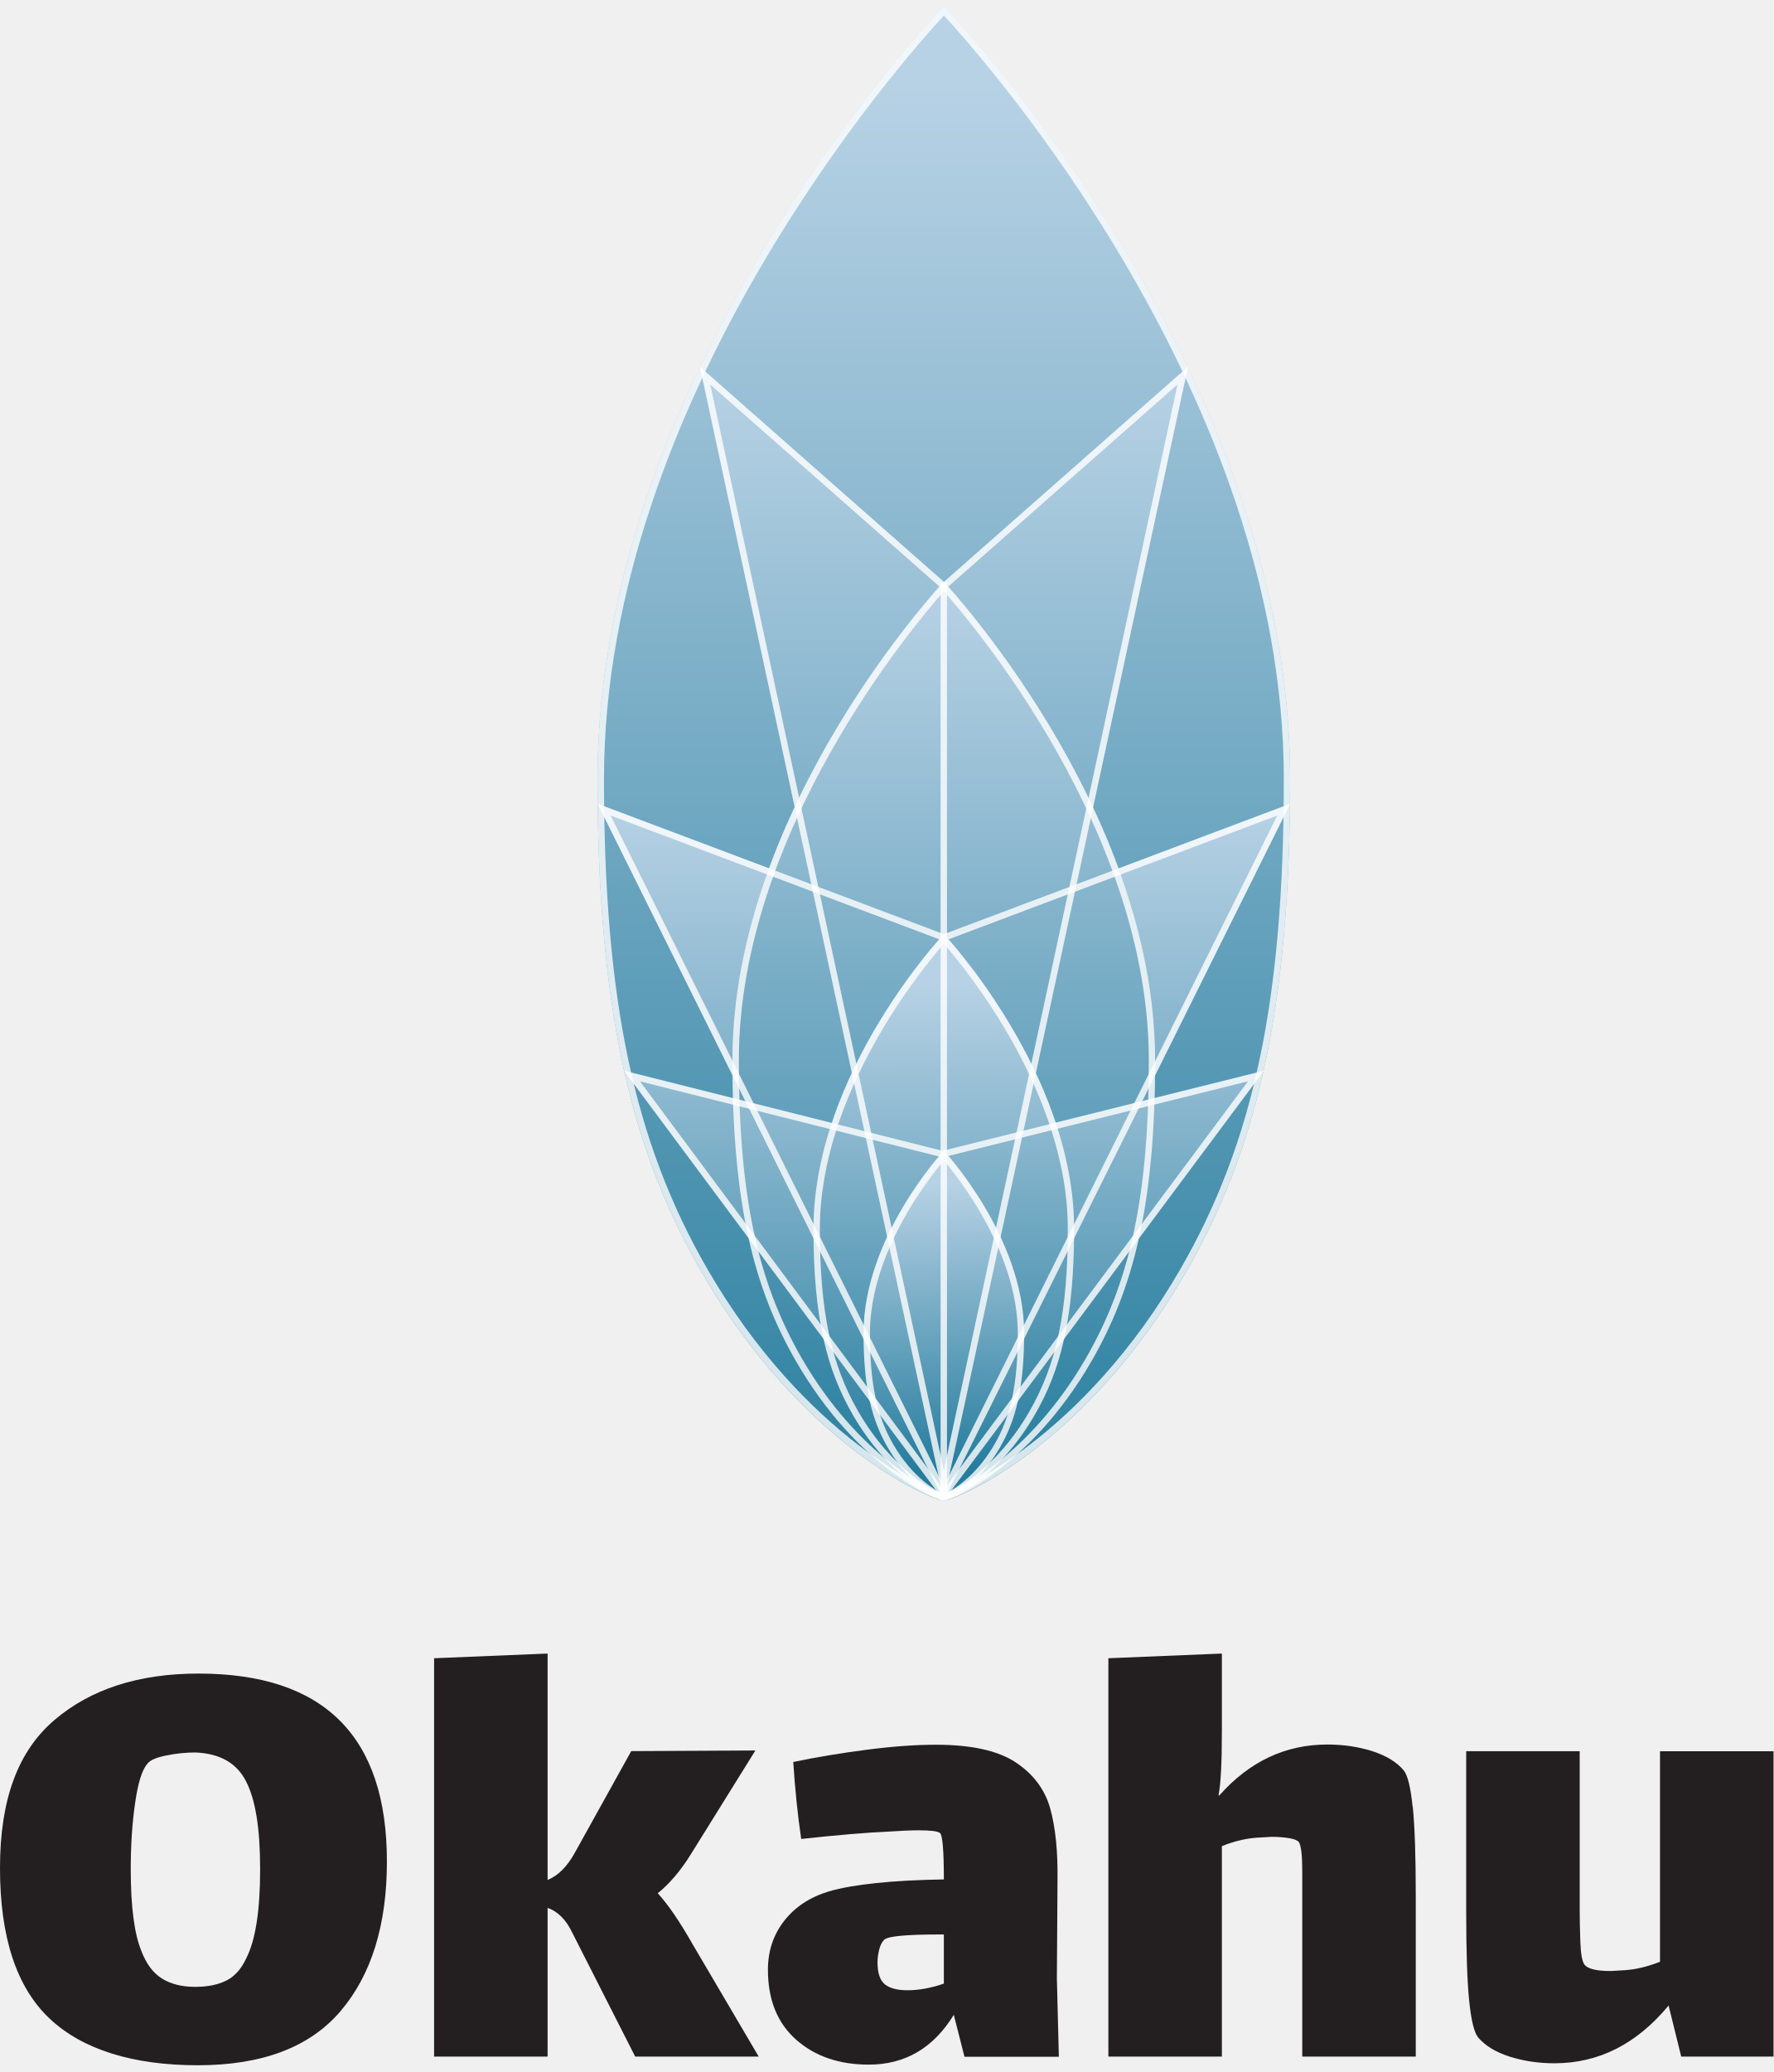
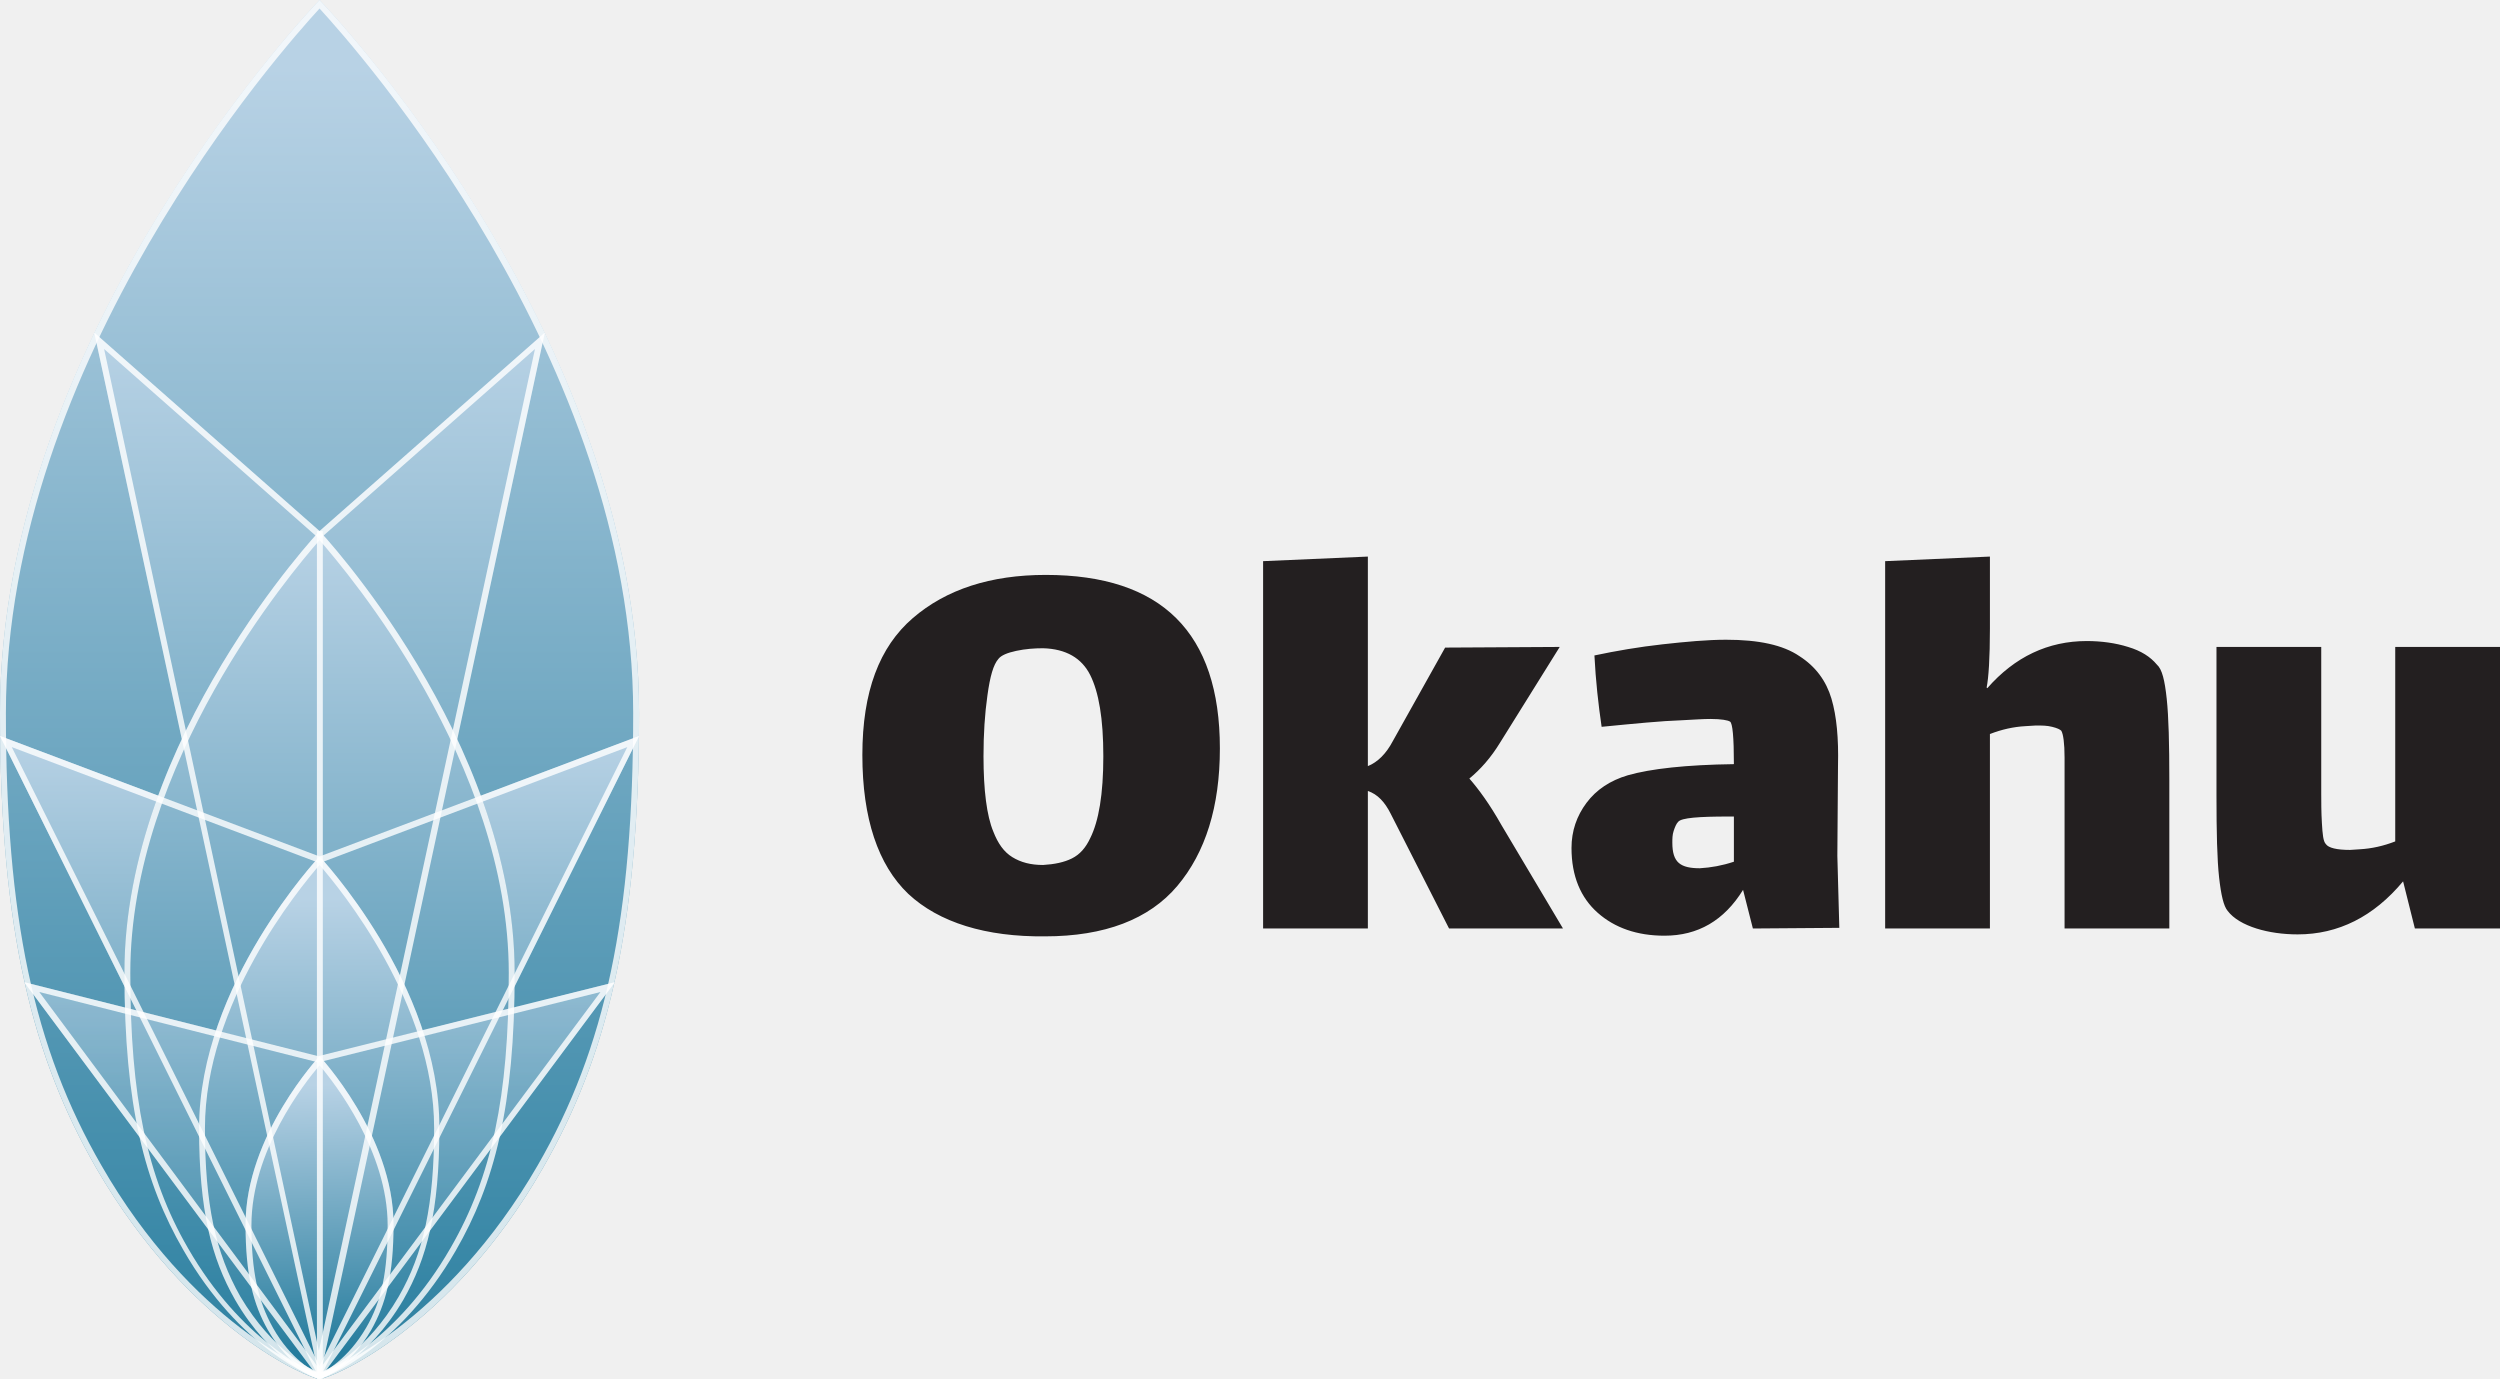
- <svg xmlns="http://www.w3.org/2000/svg" width="250" height="292" viewBox="0 0 250 292" fill="none">
-   <path d="M6.97 284.45C2.32 280.05 0 272.99 0 263.26C0 253.53 2.56 246.76 7.67 242.4C12.78 238.04 19.55 235.85 27.97 235.85C45.68 235.85 54.54 244.68 54.54 262.33C54.54 271.25 52.37 278.27 48.04 283.38C43.7 288.5 36.98 291.05 27.88 291.05C18.78 291.05 11.61 288.85 6.97 284.45ZM31.9 279.12C33.08 278.53 34.02 277.48 34.71 275.98C36.02 273.42 36.67 269.24 36.67 263.44C36.67 257.64 36.01 253.65 34.71 251.09C33.4 248.47 31 247.1 27.51 246.97C26.2 246.97 24.84 247.11 23.44 247.39C22.04 247.67 21.15 248.06 20.77 248.56C20.02 249.43 19.44 251.29 19.04 254.13C18.63 256.97 18.43 260.07 18.43 263.44C18.43 268.68 18.93 272.52 19.93 274.95C20.62 276.76 21.58 278.05 22.83 278.83C24.08 279.61 25.64 280 27.51 280C29.26 280 30.72 279.71 31.91 279.11L31.9 279.12Z" fill="#231F20" />
-   <path d="M106.94 289.83H89.54L80.65 272.33C79.78 270.52 78.62 269.37 77.19 268.87V289.83H61.19V233.69L77.19 233.03V264.94C78.69 264.32 79.96 263.04 81.03 261.1L88.98 246.78L106.48 246.69L97.4 261.29C95.97 263.6 94.41 265.44 92.72 266.81C94.15 268.37 95.78 270.74 97.59 273.92L106.95 289.83H106.94Z" fill="#231F20" />
-   <path d="M135.95 289.83L134.45 283.94C131.58 288.62 127.59 290.96 122.47 290.96C118.29 290.96 114.88 289.79 112.23 287.45C109.58 285.11 108.25 281.82 108.25 277.58C108.25 274.96 109.01 272.67 110.54 270.7C112.07 268.74 114.17 267.35 116.86 266.54C120.35 265.54 125.75 264.98 133.05 264.86C133.05 260.74 132.86 258.56 132.49 258.31C132.18 258.06 131.18 257.94 129.5 257.94C128.44 257.94 126.97 258 125.1 258.13C122.11 258.26 118.05 258.6 112.94 259.16C112.44 255.79 112.07 252.17 111.82 248.31C115.13 247.62 118.59 247.05 122.21 246.58C125.83 246.11 129.07 245.88 131.94 245.88C136.93 245.88 140.67 246.71 143.17 248.36C145.66 250.01 147.29 252.18 148.04 254.86C148.79 257.54 149.13 260.94 149.07 265.06L148.98 278.81L149.26 289.85H135.97L135.95 289.83ZM133.05 279.54V272.62H132.3C127.68 272.62 125.13 272.87 124.63 273.37C124.32 273.68 124.08 274.15 123.93 274.77C123.77 275.39 123.7 275.99 123.7 276.55C123.7 278.05 124.04 279.08 124.73 279.64C125.42 280.2 126.48 280.48 127.91 280.48C129.53 280.48 131.25 280.17 133.06 279.54H133.05Z" fill="#231F20" />
-   <path d="M199.15 254.65C199.43 257.4 199.57 261.57 199.57 267.19V289.83H183.57V263.68C183.57 261.47 183.41 260.11 183.1 259.61C182.91 259.36 182.46 259.17 181.74 259.05C181.02 258.93 180.2 258.86 179.26 258.86L177.67 258.95C175.92 259.01 174.11 259.42 172.24 260.17V289.83H156.24V233.69L172.24 233.03V243.98C172.24 248.47 172.08 251.46 171.77 252.96L171.86 253.05C176.1 248.25 181.18 245.85 187.11 245.85C189.36 245.85 191.46 246.16 193.43 246.78C195.39 247.41 196.88 248.31 197.87 249.49C198.43 250.18 198.85 251.89 199.13 254.64L199.15 254.65Z" fill="#231F20" />
-   <path d="M250 246.79V289.83H236.99L235.21 282.63C230.72 288.06 225.35 290.77 219.12 290.77C216.88 290.77 214.77 290.46 212.8 289.83C210.83 289.2 209.35 288.3 208.36 287.12C207.8 286.43 207.38 284.72 207.1 281.97C206.82 279.22 206.68 275.04 206.68 269.43V246.79H222.68V269.25C222.68 270.5 222.71 271.96 222.77 273.65C222.83 275.33 223.02 276.4 223.33 276.83C223.77 277.46 225.01 277.77 227.07 277.77L228.57 277.68C230.32 277.62 232.12 277.21 234 276.46V246.8H250V246.79Z" fill="#231F20" />
-   <path d="M133.06 0.88H133.04C133.04 0.88 84.23 51.23 84.23 109.78C84.23 143.33 89.3 162.61 98.93 179.3C113.09 203.84 131.39 211.46 133.03 211.46C134.67 211.46 153 203.85 167.16 179.3C176.79 162.61 181.86 143.32 181.86 109.78C181.86 51.23 133.05 0.88 133.05 0.88H133.06Z" fill="url(#paint0_linear_164_4925)" />
-   <path d="M181.86 113.28L133.04 131.65L84.24 113.28L133.02 211.46L181.85 113.28H181.86Z" fill="url(#paint1_linear_164_4925)" />
-   <path d="M167.44 51.69L133.05 82L98.66 51.69L133.04 211.46L167.45 51.69H167.44Z" fill="url(#paint2_linear_164_4925)" />
-   <path d="M133.05 82H133.04C133.04 82 103.25 113.66 103.25 149.4C103.25 169.88 106.34 181.64 112.22 191.83C120.86 206.81 132.03 211.46 133.03 211.46C134.03 211.46 145.22 206.81 153.87 191.83C159.75 181.64 162.84 169.87 162.84 149.4C162.84 113.66 133.05 82 133.05 82Z" fill="url(#paint3_linear_164_4925)" />
-   <g opacity="0.6">
-     <path d="M178.16 150.9L132.87 162.18L87.98 150.9L133.03 211.47L178.15 150.9H178.16Z" fill="url(#paint4_linear_164_4925)" />
+ <svg xmlns="http://www.w3.org/2000/svg" version="1.1" id="Layer_1" x="0px" y="0px" width="381.8px" height="210.6px" viewBox="0 0 381.8 210.6" style="enable-background:new 0 0 381.8 210.6;" xml:space="preserve">
+   <style type="text/css">
+ 	.st0{fill:#231F20;}
+ 	.st1{fill:url(#SVGID_1_);}
+ 	.st2{fill:url(#SVGID_00000116198344297170638510000003371435569189561258_);}
+ 	.st3{fill:url(#SVGID_00000155837210915380339020000006519699178454066320_);}
+ 	.st4{fill:url(#SVGID_00000067925163705484373870000004734772462335540135_);}
+ 	.st5{opacity:0.6;fill:url(#SVGID_00000158028978171327802590000000205384920997349548_);enable-background:new    ;}
+ 	.st6{fill:url(#SVGID_00000104674328539355613260000006587962344969503617_);}
+ 	.st7{fill:url(#SVGID_00000019657474868600084500000004636927691980092565_);}
+ 	.st8{opacity:0.8;fill:#FFFFFF;enable-background:new    ;}
+ </style>
+   <g>
+     <path class="st0" d="M138.7,136.5c-4.6-4.4-7-11.5-7-21.2s2.6-16.5,7.7-20.9s11.9-6.6,20.3-6.6c17.7,0,26.6,8.8,26.6,26.5   c0,8.9-2.2,15.9-6.5,21c-4.3,5.1-11.1,7.7-20.2,7.7C150.6,143.1,143.4,140.9,138.7,136.5z M163.7,131.1c1.2-0.6,2.1-1.6,2.8-3.1   c1.3-2.6,2-6.7,2-12.5c0-5.8-0.7-9.8-2-12.4c-1.3-2.6-3.7-4-7.2-4.1c-1.3,0-2.7,0.1-4.1,0.4c-1.4,0.3-2.3,0.7-2.7,1.2   c-0.8,0.9-1.3,2.7-1.7,5.6c-0.4,2.8-0.6,5.9-0.6,9.3c0,5.2,0.5,9.1,1.5,11.5c0.7,1.8,1.6,3.1,2.9,3.9s2.8,1.2,4.7,1.2   C161,132,162.5,131.7,163.7,131.1C163.7,131.1,163.7,131.1,163.7,131.1z M238.7,141.8h-17.4l-8.9-17.5c-0.9-1.8-2-3-3.5-3.5v21h-16   V85.7l16-0.7V117c1.5-0.6,2.8-1.9,3.8-3.8l8-14.3l17.5-0.1l-9.1,14.6c-1.4,2.3-3,4.1-4.7,5.5c1.4,1.6,3.1,3.9,4.9,7.1L238.7,141.8   L238.7,141.8L238.7,141.8z M267.7,141.8l-1.5-5.9c-2.9,4.7-6.9,7-12,7c-4.2,0-7.6-1.2-10.2-3.5s-4-5.6-4-9.9c0-2.6,0.8-4.9,2.3-6.9   c1.5-2,3.6-3.4,6.3-4.2c3.5-1,8.9-1.6,16.2-1.7c0-4.1-0.2-6.3-0.6-6.5c-0.3-0.2-1.3-0.4-3-0.4c-1.1,0-2.5,0.1-4.4,0.2   c-3,0.1-7.1,0.5-12.2,1c-0.5-3.4-0.9-7-1.1-10.9c3.3-0.7,6.8-1.3,10.4-1.7s6.9-0.7,9.7-0.7c5,0,8.7,0.8,11.2,2.5   c2.5,1.6,4.1,3.8,4.9,6.5c0.8,2.7,1.1,6.1,1,10.2l-0.1,13.8l0.3,11L267.7,141.8L267.7,141.8z M264.8,131.6v-6.9h-0.8   c-4.6,0-7.2,0.2-7.7,0.8c-0.3,0.3-0.5,0.8-0.7,1.4c-0.2,0.6-0.2,1.2-0.2,1.8c0,1.5,0.3,2.5,1,3.1s1.8,0.8,3.2,0.8   C261.3,132.5,263,132.2,264.8,131.6L264.8,131.6L264.8,131.6z M330.9,106.7c0.3,2.8,0.4,6.9,0.4,12.5v22.6h-16v-26.1   c0-2.2-0.2-3.6-0.5-4.1c-0.2-0.2-0.6-0.4-1.4-0.6s-1.5-0.2-2.5-0.2l-1.6,0.1c-1.8,0.1-3.6,0.5-5.4,1.2v29.7h-16V85.7l16-0.7V96   c0,4.5-0.2,7.5-0.5,9l0.1,0.1c4.2-4.8,9.3-7.2,15.2-7.2c2.2,0,4.4,0.3,6.3,0.9c2,0.6,3.4,1.5,4.4,2.7   C330.2,102.2,330.6,103.9,330.9,106.7L330.9,106.7L330.9,106.7z M381.8,98.8v43h-13l-1.8-7.2c-4.5,5.4-9.9,8.1-16.1,8.1   c-2.2,0-4.4-0.3-6.3-0.9s-3.5-1.5-4.4-2.7c-0.6-0.7-1-2.4-1.3-5.1s-0.4-6.9-0.4-12.5V98.8h16v22.5c0,1.2,0,2.7,0.1,4.4   c0.1,1.7,0.2,2.8,0.6,3.2c0.4,0.6,1.7,0.9,3.7,0.9l1.5-0.1c1.8-0.1,3.6-0.5,5.4-1.2V98.8L381.8,98.8L381.8,98.8z" />
+     <g>
+       <linearGradient id="SVGID_1_" gradientUnits="userSpaceOnUse" x1="48.815" y1="-8.07" x2="48.815" y2="202.51" gradientTransform="matrix(1 0 0 -1 0 212.7399)">
+         <stop offset="0" style="stop-color:#257C9D" />
+         <stop offset="1" style="stop-color:#B8D2E5" />
+       </linearGradient>
+       <path class="st1" d="M48.8,0L48.8,0C48.8,0,0,50.4,0,108.9c0,33.6,5.1,52.8,14.7,69.5c14.2,24.5,32.5,32.2,34.1,32.2    s20-7.6,34.1-32.2c9.6-16.7,14.7-36,14.7-69.5C97.6,50.4,48.8,0,48.8,0L48.8,0z" />
+       <linearGradient id="SVGID_00000110451032776711554090000013477807373828825227_" gradientUnits="userSpaceOnUse" x1="48.82" y1="2.15" x2="48.82" y2="100.33" gradientTransform="matrix(1 0 0 -1 0 212.7399)">
+         <stop offset="0" style="stop-color:#257C9D" />
+         <stop offset="1" style="stop-color:#B8D2E5" />
+       </linearGradient>
+       <path style="fill:url(#SVGID_00000110451032776711554090000013477807373828825227_);" d="M97.6,112.4l-48.8,18.4L0,112.4    l48.8,98.2L97.6,112.4C97.6,112.4,97.6,112.4,97.6,112.4z" />
+       <linearGradient id="SVGID_00000057855212782674626400000015276058425829323685_" gradientUnits="userSpaceOnUse" x1="48.825" y1="2.15" x2="48.825" y2="161.92" gradientTransform="matrix(1 0 0 -1 0 212.7399)">
+         <stop offset="0" style="stop-color:#257C9D" />
+         <stop offset="1" style="stop-color:#B8D2E5" />
+       </linearGradient>
+       <path style="fill:url(#SVGID_00000057855212782674626400000015276058425829323685_);" d="M83.2,50.8L48.8,81.1L14.4,50.8    l34.4,159.8L83.2,50.8C83.2,50.8,83.2,50.8,83.2,50.8z" />
+       <linearGradient id="SVGID_00000088829769178257264920000017068149946881875338_" gradientUnits="userSpaceOnUse" x1="48.815" y1="2.15" x2="48.815" y2="131.61" gradientTransform="matrix(1 0 0 -1 0 212.7399)">
+         <stop offset="0" style="stop-color:#257C9D" />
+         <stop offset="1" style="stop-color:#B8D2E5" />
+       </linearGradient>
+       <path style="fill:url(#SVGID_00000088829769178257264920000017068149946881875338_);" d="M48.8,81.1L48.8,81.1    c0,0-29.8,31.7-29.8,67.4c0,20.5,3.1,32.2,9,42.4c8.6,15,19.8,19.6,20.8,19.6S61,205.9,69.6,191c5.9-10.2,9-22,9-42.4    C78.6,112.8,48.8,81.1,48.8,81.1L48.8,81.1z" />
+       <linearGradient id="SVGID_00000135668455151722530690000007751400244483714466_" gradientUnits="userSpaceOnUse" x1="48.84" y1="2.14" x2="48.84" y2="62.71" gradientTransform="matrix(1 0 0 -1 0 212.7399)">
+         <stop offset="0" style="stop-color:#257C9D" />
+         <stop offset="1" style="stop-color:#B8D2E5" />
+       </linearGradient>
+       <path style="opacity:0.6;fill:url(#SVGID_00000135668455151722530690000007751400244483714466_);enable-background:new    ;" d="    M93.9,150l-45.3,11.3L3.7,150l45.1,60.6L93.9,150L93.9,150L93.9,150z" />
+       <linearGradient id="SVGID_00000082337827772715259210000006752029762558355879_" gradientUnits="userSpaceOnUse" x1="48.919" y1="5.65" x2="48.719" y2="75.48" gradientTransform="matrix(1 0 0 -1 0 212.7399)">
+         <stop offset="0" style="stop-color:#257C9D" />
+         <stop offset="1" style="stop-color:#B8D2E5" />
+       </linearGradient>
+       <path style="fill:url(#SVGID_00000082337827772715259210000006752029762558355879_);" d="M48.8,130.8c0,0-18.4,19.5-18.4,41.5    c0,12.6,1.9,19.9,5.5,26.2c5.3,9.2,12.2,12.1,12.8,12.1s7.5-2.9,12.9-12.1c3.6-6.3,5.5-13.5,5.5-26.2    C67.2,150.3,48.8,130.8,48.8,130.8z" />
+       <linearGradient id="SVGID_00000035504900660704023900000016932280619223170462_" gradientUnits="userSpaceOnUse" x1="49.274" y1="6.38" x2="48.294" y2="47.09" gradientTransform="matrix(1 0 0 -1 0 212.7399)">
+         <stop offset="0" style="stop-color:#257C9D" />
+         <stop offset="1" style="stop-color:#B8D2E5" />
+       </linearGradient>
+       <path style="fill:url(#SVGID_00000035504900660704023900000016932280619223170462_);" d="M48.8,161.3c0,0-11.3,12.1-11.3,25.7    c0,7.8,1.2,12.2,3.4,16.1c3.3,5.7,7.5,7.5,7.9,7.5c0.4,0,4.6-1.8,7.9-7.5c2.2-3.9,3.4-8.3,3.4-16.1    C60.1,173.4,48.8,161.3,48.8,161.3L48.8,161.3L48.8,161.3z" />
+       <path class="st8" d="M48.8,1.3C54.5,7.5,96.7,55,96.7,108.9c0,31.1-4.2,51.1-14.6,69.1c-13.8,23.9-31.8,31.6-33.3,31.7    c-1.6-0.1-19.6-7.8-33.3-31.7C5.1,160,0.9,140,0.9,108.9C0.9,55,43.1,7.5,48.8,1.3 M48.8,0L48.8,0C48.8,0,0,50.3,0,108.9    c0,33.5,5.1,52.8,14.7,69.5c14.2,24.5,32.5,32.2,34.1,32.2s20-7.6,34.1-32.2c9.6-16.7,14.7-36,14.7-69.5C97.6,50.3,48.8,0,48.8,0    C48.8,0,48.8,0,48.8,0z" />
+       <path class="st8" d="M1.8,114.1l46.7,17.6l0.3,0.1l0.3-0.1l46.7-17.6l-47,94.5L1.8,114.1L1.8,114.1z M97.6,112.4l-48.8,18.4    L0,112.4l48.8,98.2L97.6,112.4L97.6,112.4L97.6,112.4z" />
+       <path class="st8" d="M15.9,53.3l32.3,28.5l0.6,0.5l0.6-0.5l32.3-28.5l-33,153L15.9,53.3 M83.2,50.8L48.8,81.1L14.4,50.8    l34.4,159.8L83.2,50.8C83.2,50.8,83.2,50.8,83.2,50.8z" />
+       <path class="st8" d="M48.8,82.5c4.3,4.9,28.9,34,28.9,66.1c0,18.9-2.6,31.1-8.9,42c-8.1,14.1-18.6,18.9-20.1,19.2    c-1.4-0.3-11.9-5.1-20-19.2c-6.3-10.9-8.8-23.1-8.8-42C19.9,116.5,44.5,87.4,48.8,82.5 M48.8,81.1L48.8,81.1    c0,0-29.8,31.7-29.8,67.4c0,20.5,3.1,32.2,9,42.4c8.6,15,19.8,19.6,20.8,19.6S61,205.9,69.6,191c5.9-10.2,9-22,9-42.4    C78.6,112.8,48.8,81.1,48.8,81.1z" />
+       <path class="st8" d="M91.7,151.5l-42.9,57.6L6,151.5l42.4,10.7l0.2,0.1l0.2-0.1L91.7,151.5L91.7,151.5z M93.9,150l-45.3,11.3    L3.7,150l45.1,60.6L93.9,150L93.9,150L93.9,150z" />
+       <path class="st8" d="M48.8,132.1c3.2,3.7,17.5,21.1,17.5,40.2c0,11.6-1.6,19.1-5.4,25.7c-4.8,8.3-10.9,11.3-12.1,11.6    c-1.2-0.3-7.2-3.3-12.1-11.6c-3.8-6.7-5.4-14.1-5.4-25.7C31.3,153.2,45.6,135.8,48.8,132.1 M48.8,130.8c0,0-18.4,19.5-18.4,41.5    c0,12.6,1.9,19.9,5.5,26.2c5.3,9.2,12.2,12.1,12.8,12.1s7.5-2.9,12.9-12.1c3.6-6.3,5.5-13.5,5.5-26.2    C67.2,150.3,48.8,130.8,48.8,130.8z" />
+       <path class="st8" d="M48.8,162.7c2.4,2.8,10.4,13.2,10.4,24.4c0,7.1-0.9,11.6-3.3,15.7c-2.8,4.8-6.3,6.7-7.1,7    c-0.9-0.3-4.4-2.2-7.1-7c-2.3-4.1-3.3-8.6-3.3-15.7C38.4,175.8,46.4,165.5,48.8,162.7z M48.8,161.3c0,0-11.3,12.1-11.3,25.7    c0,7.8,1.2,12.2,3.4,16.1c3.3,5.7,7.5,7.5,7.9,7.5c0.4,0,4.6-1.8,7.9-7.5c2.2-3.9,3.4-8.3,3.4-16.1    C60.1,173.4,48.8,161.3,48.8,161.3L48.8,161.3L48.8,161.3z" />
+       <path class="st8" d="M49.3,81.1h-0.9v129.5h0.9V81.1z" />
+     </g>
  </g>
-   <path d="M133.05 131.65C133.05 131.65 114.68 151.15 114.68 173.19C114.68 185.82 116.59 193.07 120.21 199.36C125.54 208.6 132.42 211.46 133.04 211.46C133.66 211.46 140.56 208.59 145.89 199.36C149.52 193.08 151.42 185.82 151.42 173.19C151.42 151.15 133.05 131.65 133.05 131.65Z" fill="url(#paint5_linear_164_4925)" />
-   <path d="M133.05 162.17C133.05 162.17 121.73 174.31 121.73 187.88C121.73 195.66 122.91 200.13 125.14 204C128.42 209.69 132.66 211.46 133.03 211.46C133.41 211.46 137.67 209.69 140.95 204C143.18 200.13 144.36 195.66 144.36 187.88C144.36 174.3 133.04 162.17 133.04 162.17H133.05Z" fill="url(#paint6_linear_164_4925)" />
-   <g opacity="0.8">
-     <path d="M133.05 2.18C138.77 8.38 180.97 55.9 180.97 109.78C180.97 140.89 176.75 160.9 166.39 178.85C152.62 202.72 134.63 210.44 133.06 210.56C131.46 210.44 113.5 202.72 99.72 178.85C89.36 160.9 85.14 140.89 85.14 109.78C85.14 55.91 127.33 8.38 133.06 2.18M133.06 0.87H133.04C133.04 0.87 84.23 51.22 84.23 109.77C84.23 143.32 89.3 162.6 98.93 179.29C113.09 203.83 131.39 211.45 133.03 211.45C134.67 211.45 153 203.84 167.16 179.29C176.79 162.6 181.86 143.31 181.86 109.77C181.86 51.22 133.05 0.87 133.05 0.87H133.06Z" fill="white" />
-   </g>
-   <g opacity="0.8">
-     <path d="M86.08 114.93L132.74 132.5L133.06 132.62L133.38 132.5L180.05 114.93L133.04 209.44L86.08 114.93ZM181.87 113.28L133.05 131.65L84.25 113.28L133.03 211.46L181.86 113.28H181.87Z" fill="white" />
-   </g>
-   <g opacity="0.8">
-     <path d="M100.11 54.18L132.45 82.68L133.05 83.2L133.65 82.68L165.99 54.18L133.04 207.19L100.12 54.18M167.45 51.7L133.06 82.01L98.67 51.7L133.05 211.47L167.46 51.7H167.45Z" fill="white" />
-   </g>
-   <g opacity="0.8">
-     <path d="M133.05 83.34C137.39 88.24 161.94 117.36 161.94 149.4C161.94 168.32 159.38 180.49 153.09 191.38C144.94 205.51 134.46 210.28 133.03 210.55C131.61 210.28 121.15 205.5 113 191.38C106.71 180.48 104.15 168.32 104.15 149.4C104.15 117.37 128.71 88.24 133.04 83.34M133.04 82H133.03C133.03 82 103.24 113.66 103.24 149.4C103.24 169.88 106.33 181.65 112.21 191.83C120.85 206.81 132.02 211.46 133.02 211.46C134.02 211.46 145.21 206.81 153.86 191.83C159.74 181.64 162.83 169.87 162.83 149.4C162.83 113.66 133.04 82 133.04 82Z" fill="white" />
-   </g>
-   <g opacity="0.8">
-     <path d="M175.93 152.38L133.03 209.96L90.21 152.39L132.65 163.05L132.87 163.1L133.09 163.05L175.93 152.38ZM178.16 150.9L132.87 162.18L87.98 150.9L133.03 211.47L178.15 150.9H178.16Z" fill="white" />
-   </g>
-   <g opacity="0.8">
-     <path d="M133.05 133C136.29 136.72 150.52 154.12 150.52 173.19C150.52 184.79 148.95 192.24 145.11 198.91C140.3 207.25 134.23 210.23 133.03 210.55C131.84 210.23 125.8 207.25 120.98 198.91C117.14 192.25 115.57 184.8 115.57 173.19C115.57 154.12 129.8 136.72 133.04 133M133.04 131.65C133.04 131.65 114.67 151.15 114.67 173.19C114.67 185.82 116.58 193.07 120.2 199.36C125.53 208.6 132.41 211.46 133.03 211.46C133.65 211.46 140.55 208.59 145.88 199.36C149.51 193.08 151.41 185.82 151.41 173.19C151.41 151.15 133.04 131.65 133.04 131.65Z" fill="white" />
-   </g>
-   <g opacity="0.8">
-     <path d="M133.05 163.54C135.43 166.36 143.47 176.71 143.47 187.89C143.47 194.97 142.52 199.51 140.18 203.56C137.41 208.35 133.92 210.23 133.04 210.54C132.16 210.23 128.69 208.35 125.92 203.56C123.58 199.51 122.63 194.97 122.63 187.89C122.63 176.71 130.67 166.36 133.05 163.54ZM133.05 162.17C133.05 162.17 121.73 174.31 121.73 187.88C121.73 195.66 122.91 200.13 125.14 204C128.42 209.69 132.66 211.46 133.03 211.46C133.4 211.46 137.67 209.69 140.95 204C143.18 200.13 144.36 195.66 144.36 187.88C144.36 174.3 133.04 162.17 133.04 162.17H133.05Z" fill="white" />
-   </g>
-   <path opacity="0.8" d="M133.49 82H132.59V211.46H133.49V82Z" fill="white" />
-   <defs>
-     <linearGradient id="paint0_linear_164_4925" x1="133.05" y1="221.68" x2="133.05" y2="11.09" gradientUnits="userSpaceOnUse">
-       <stop stop-color="#257C9D" />
-       <stop offset="1" stop-color="#B8D2E5" />
-     </linearGradient>
-     <linearGradient id="paint1_linear_164_4925" x1="133.06" y1="211.46" x2="133.06" y2="113.28" gradientUnits="userSpaceOnUse">
-       <stop stop-color="#257C9D" />
-       <stop offset="1" stop-color="#B8D2E5" />
-     </linearGradient>
-     <linearGradient id="paint2_linear_164_4925" x1="133.05" y1="211.46" x2="133.05" y2="51.69" gradientUnits="userSpaceOnUse">
-       <stop stop-color="#257C9D" />
-       <stop offset="1" stop-color="#B8D2E5" />
-     </linearGradient>
-     <linearGradient id="paint3_linear_164_4925" x1="133.05" y1="211.46" x2="133.05" y2="82" gradientUnits="userSpaceOnUse">
-       <stop stop-color="#257C9D" />
-       <stop offset="1" stop-color="#B8D2E5" />
-     </linearGradient>
-     <linearGradient id="paint4_linear_164_4925" x1="133.07" y1="211.46" x2="133.07" y2="150.9" gradientUnits="userSpaceOnUse">
-       <stop stop-color="#257C9D" />
-       <stop offset="1" stop-color="#B8D2E5" />
-     </linearGradient>
-     <linearGradient id="paint5_linear_164_4925" x1="133.15" y1="207.96" x2="132.95" y2="138.13" gradientUnits="userSpaceOnUse">
-       <stop stop-color="#257C9D" />
-       <stop offset="1" stop-color="#B8D2E5" />
-     </linearGradient>
-     <linearGradient id="paint6_linear_164_4925" x1="133.51" y1="207.23" x2="132.53" y2="166.52" gradientUnits="userSpaceOnUse">
-       <stop stop-color="#257C9D" />
-       <stop offset="1" stop-color="#B8D2E5" />
-     </linearGradient>
-   </defs>
</svg>
